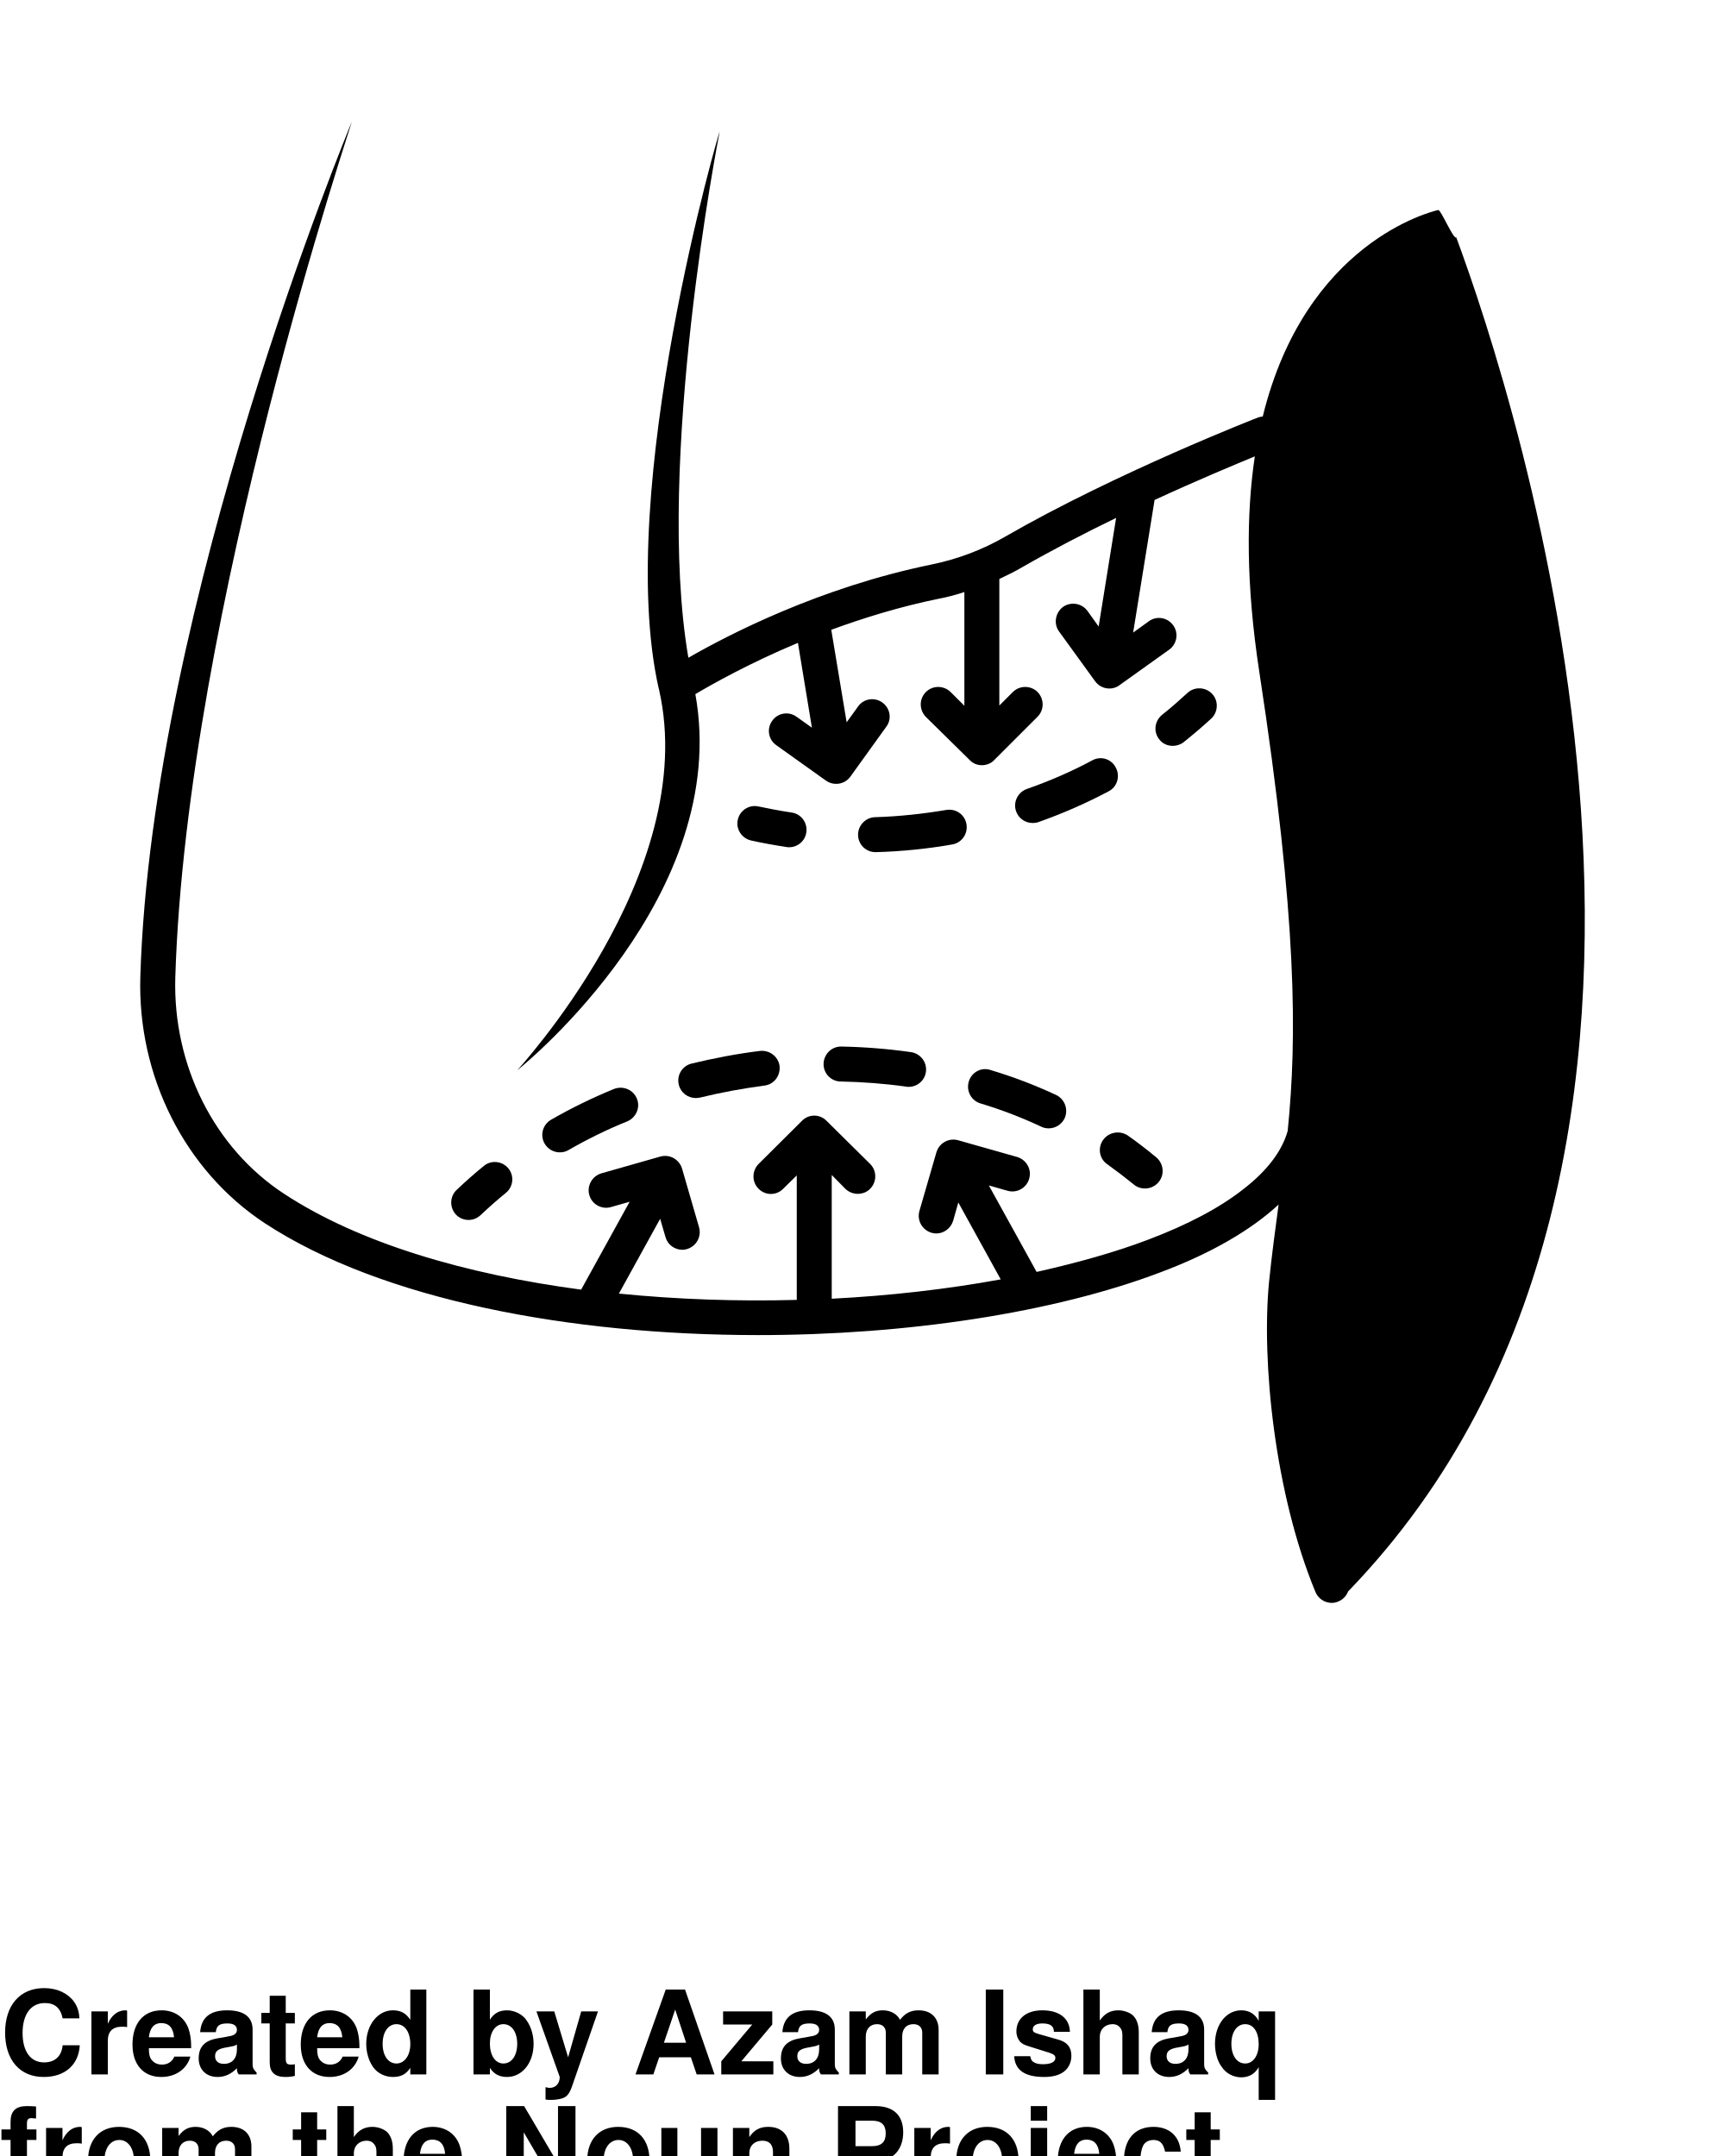
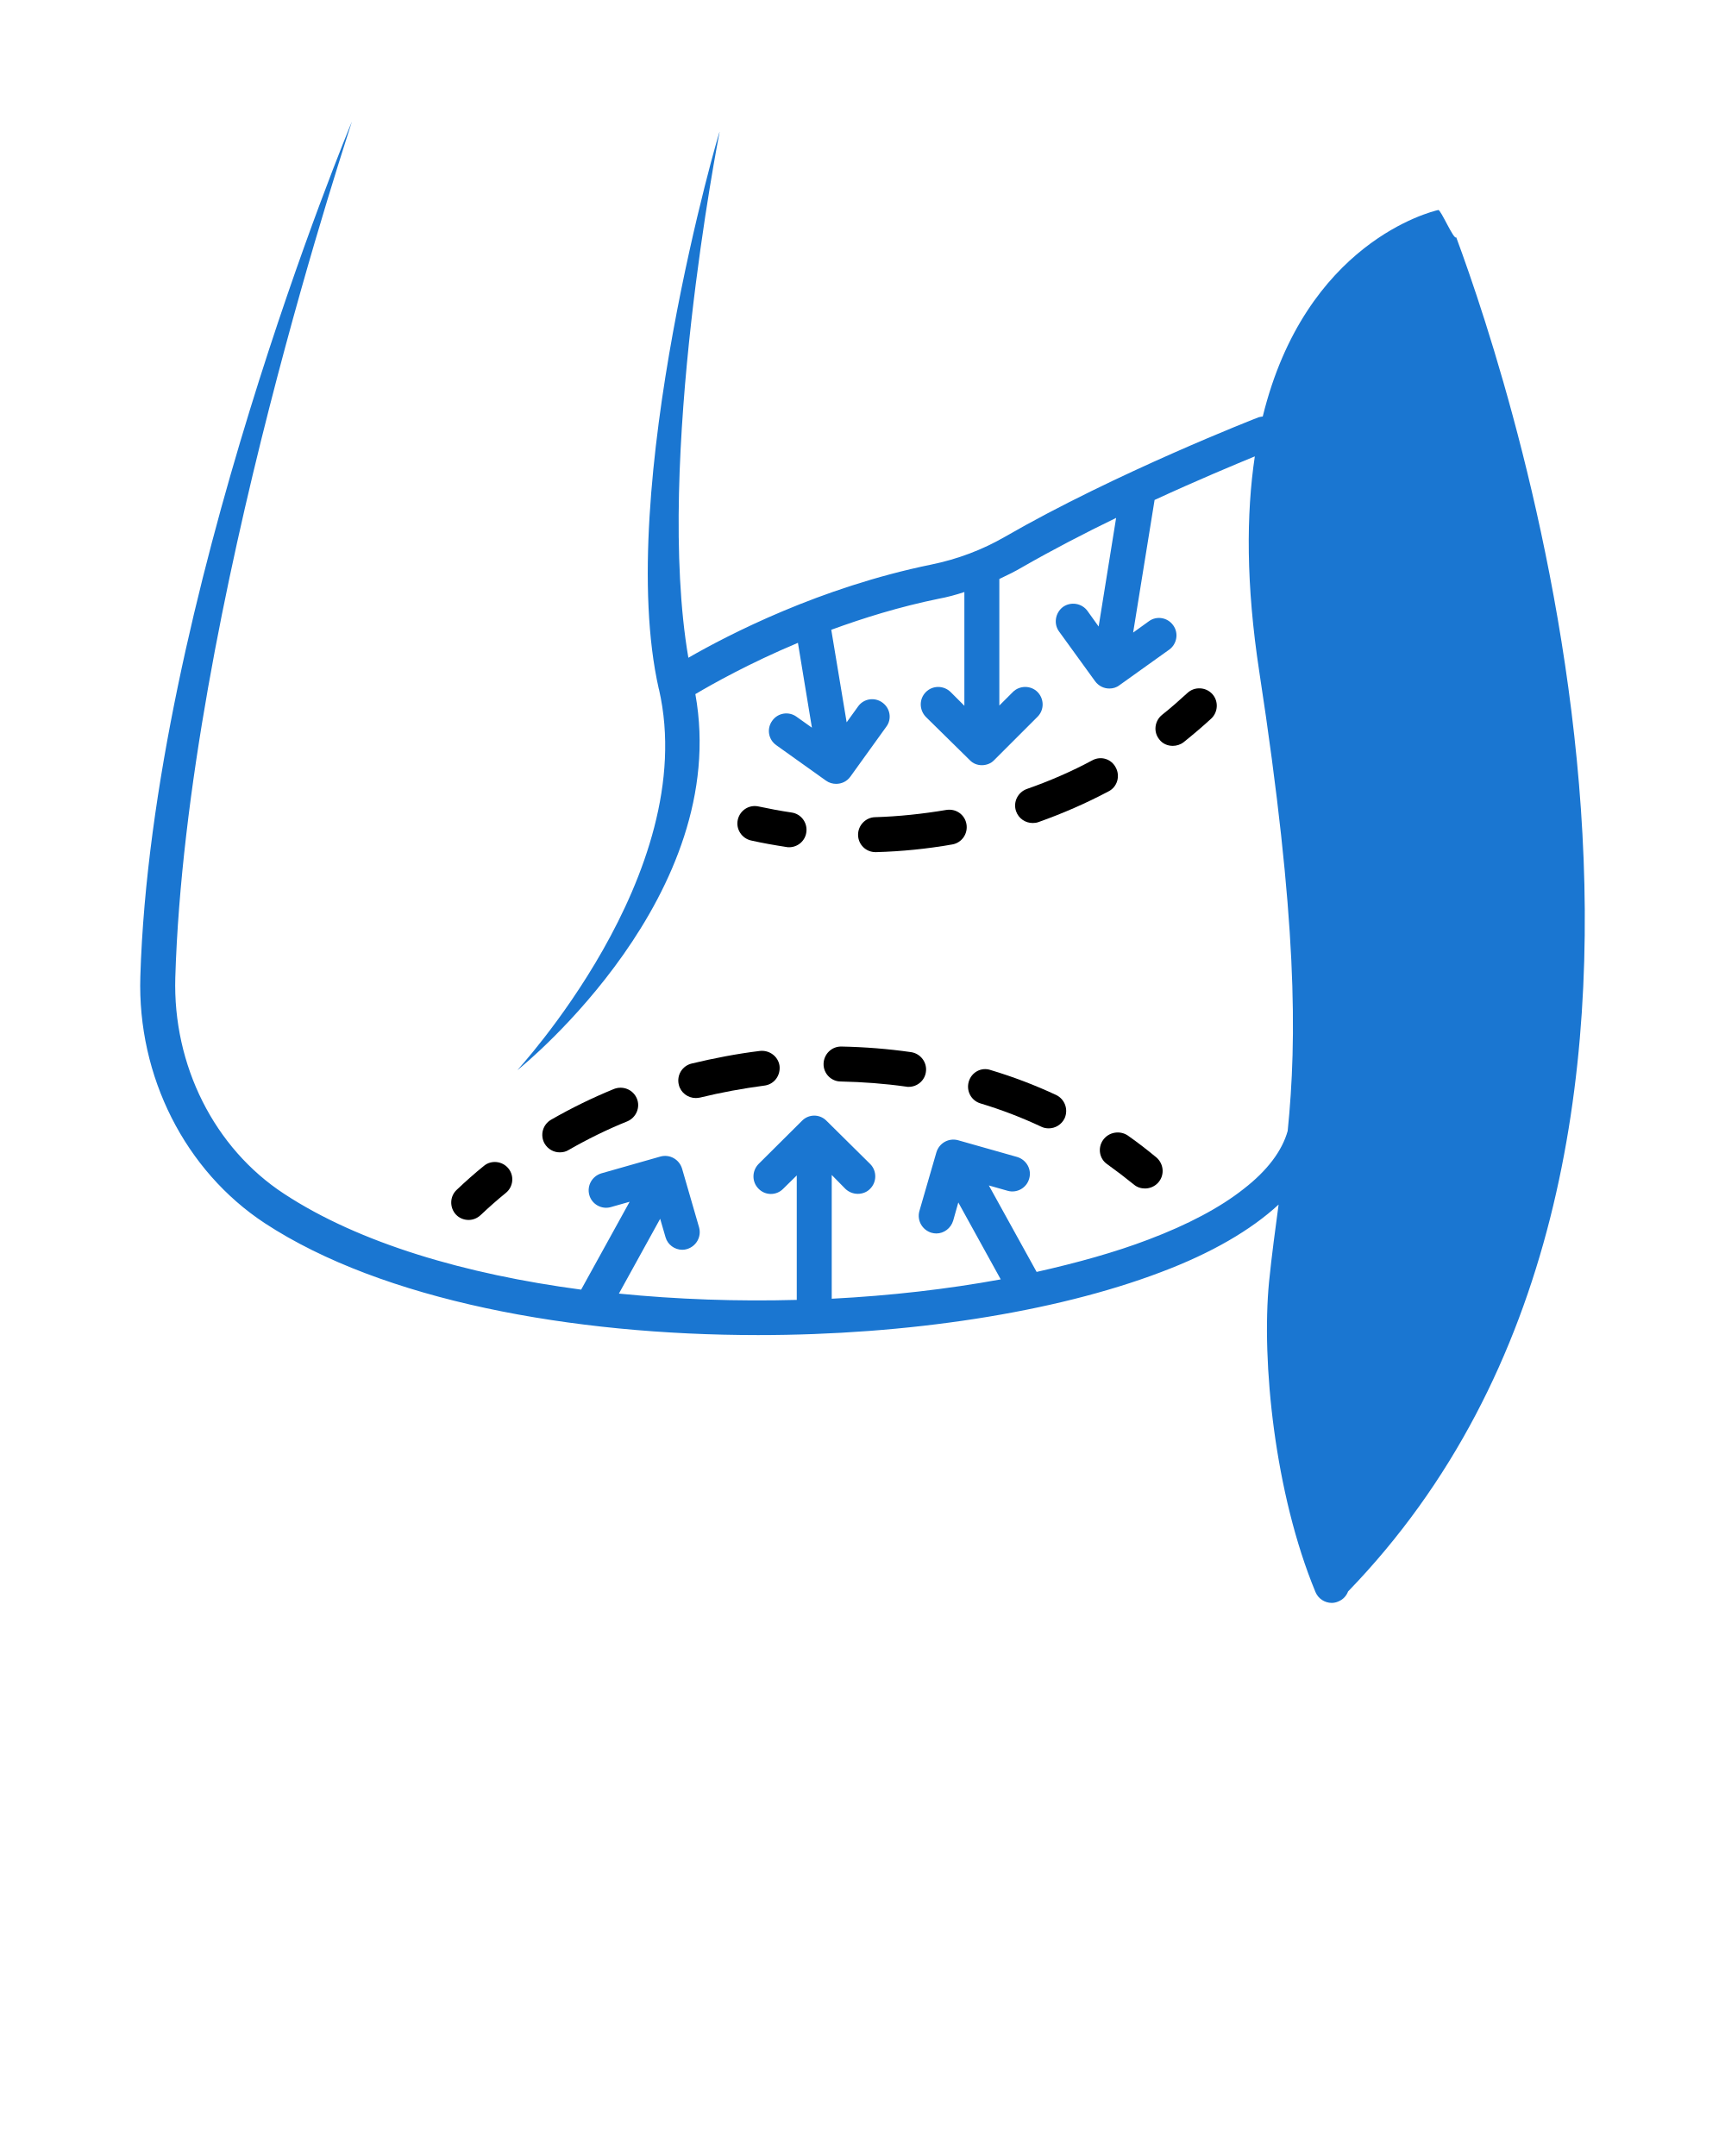
<svg xmlns="http://www.w3.org/2000/svg" version="1.1" x="0px" y="0px" viewBox="0 0 74 92.5" style="enable-background:new 0 0 74 74;" xml:space="preserve">
  <g>
-     <path d="M62.47,10.18c-0.1,0.14-0.66-1.19-0.77-1.17c-0.31,0.07-5.7,1.39-7.53,8.86c-0.05,0.01-0.11,0.01-0.17,0.03   c-0.06,0.02-6.14,2.39-10.89,5.13c-0.97,0.56-2.03,0.96-3.15,1.19c-4.79,0.98-8.71,3.01-10.43,4c-1.44-8.4,1.31-22.41,1.34-22.56   c0.08-0.4-4.54,15.35-2.61,23.89c0.01,0.01,0.01,0.02,0.01,0.03c1.81,7.92-6.2,16.44-6.07,16.33c0.39-0.31,9.18-7.53,7.63-16.13   c0.71-0.42,2.28-1.31,4.4-2.2l0.6,3.64l-0.66-0.47c-0.33-0.24-0.8-0.17-1.04,0.17c-0.25,0.34-0.17,0.81,0.17,1.05l2.13,1.52   c0.14,0.1,0.29,0.14,0.44,0.14c0.23,0,0.46-0.1,0.61-0.31l1.54-2.14c0.25-0.33,0.17-0.8-0.17-1.04c-0.33-0.24-0.8-0.17-1.04,0.17   l-0.49,0.68l-0.66-3.97c1.39-0.51,2.94-0.99,4.6-1.33c0.38-0.07,0.75-0.17,1.11-0.29v4.88l-0.59-0.59c-0.3-0.29-0.77-0.29-1.06,0   c-0.3,0.3-0.29,0.77,0,1.07l1.88,1.85c0.14,0.15,0.33,0.22,0.52,0.22c0.19,0,0.39-0.07,0.53-0.22l1.86-1.86   c0.29-0.29,0.29-0.76,0-1.06c-0.29-0.29-0.77-0.29-1.06,0l-0.58,0.58v-5.43c0.34-0.16,0.67-0.32,0.99-0.51   c1.29-0.74,2.68-1.46,4.02-2.11l-0.75,4.66l-0.48-0.67c-0.24-0.33-0.71-0.41-1.05-0.17c-0.33,0.25-0.41,0.72-0.17,1.05l1.55,2.14   c0.15,0.2,0.37,0.31,0.61,0.31c0.15,0,0.3-0.04,0.43-0.14l2.14-1.53c0.33-0.24,0.41-0.71,0.17-1.04c-0.24-0.34-0.71-0.42-1.04-0.18   l-0.68,0.49l0.92-5.69c1.84-0.85,3.43-1.51,4.3-1.87c-0.37,2.47-0.38,5.5,0.19,9.23c1.64,10.69,1.62,15.74,1.22,19.71   c-0.24,0.86-0.88,1.71-1.89,2.49c-1.01,0.8-2.39,1.53-4.08,2.17c-1.44,0.55-3.07,1-4.8,1.39l-2.05-3.71l0.81,0.23   c0.39,0.11,0.81-0.12,0.92-0.52c0.12-0.4-0.12-0.81-0.51-0.93l-2.54-0.72c-0.4-0.11-0.81,0.12-0.93,0.52l-0.73,2.52   c-0.11,0.4,0.12,0.81,0.52,0.93c0.07,0.02,0.14,0.03,0.21,0.03c0.32,0,0.62-0.22,0.72-0.55l0.22-0.78l1.82,3.3   c-2.29,0.42-4.74,0.7-7.25,0.83v-5.31l0.59,0.6c0.15,0.14,0.34,0.21,0.53,0.21s0.39-0.07,0.53-0.22c0.29-0.29,0.29-0.77,0-1.06   l-1.88-1.86c-0.29-0.29-0.76-0.29-1.05,0.01l-1.86,1.85c-0.29,0.3-0.29,0.77,0,1.06c0.29,0.3,0.77,0.3,1.06,0l0.58-0.57v5.34   c-2.55,0.07-5.12-0.02-7.63-0.27l1.77-3.21l0.23,0.79c0.09,0.32,0.39,0.54,0.72,0.54c0.06,0,0.14-0.01,0.2-0.03   c0.4-0.12,0.63-0.53,0.52-0.93l-0.73-2.52c-0.12-0.4-0.53-0.63-0.93-0.52l-2.53,0.72c-0.4,0.12-0.63,0.53-0.52,0.93   c0.11,0.4,0.53,0.63,0.92,0.52l0.81-0.23l-2.08,3.77c-4.96-0.66-9.51-1.99-12.74-4.11c-3-1.96-4.78-5.52-4.67-9.28   C8,26.17,15.25,4.84,15.09,5.23c-0.08,0.2-8.58,20.62-9.07,36.67c-0.13,4.28,1.92,8.33,5.34,10.58c5.05,3.31,13.17,4.8,21.16,4.8   c6.39,0,12.7-0.96,17.28-2.7c2.18-0.82,3.87-1.81,5.05-2.9c-0.14,1.06-0.29,2.13-0.41,3.32c-0.33,3.41,0.24,9.07,1.99,13.3   c0.12,0.29,0.4,0.47,0.7,0.47c0.09,0,0.19-0.02,0.28-0.06c0.2-0.08,0.35-0.24,0.42-0.43C75.84,49.66,64.91,16.76,62.47,10.18z" />
+     <path fill="#1a76d1" d="M62.47,10.18c-0.1,0.14-0.66-1.19-0.77-1.17c-0.31,0.07-5.7,1.39-7.53,8.86c-0.05,0.01-0.11,0.01-0.17,0.03   c-0.06,0.02-6.14,2.39-10.89,5.13c-0.97,0.56-2.03,0.96-3.15,1.19c-4.79,0.98-8.71,3.01-10.43,4c-1.44-8.4,1.31-22.41,1.34-22.56   c0.08-0.4-4.54,15.35-2.61,23.89c0.01,0.01,0.01,0.02,0.01,0.03c1.81,7.92-6.2,16.44-6.07,16.33c0.39-0.31,9.18-7.53,7.63-16.13   c0.71-0.42,2.28-1.31,4.4-2.2l0.6,3.64l-0.66-0.47c-0.33-0.24-0.8-0.17-1.04,0.17c-0.25,0.34-0.17,0.81,0.17,1.05l2.13,1.52   c0.14,0.1,0.29,0.14,0.44,0.14c0.23,0,0.46-0.1,0.61-0.31l1.54-2.14c0.25-0.33,0.17-0.8-0.17-1.04c-0.33-0.24-0.8-0.17-1.04,0.17   l-0.49,0.68l-0.66-3.97c1.39-0.51,2.94-0.99,4.6-1.33c0.38-0.07,0.75-0.17,1.11-0.29v4.88l-0.59-0.59c-0.3-0.29-0.77-0.29-1.06,0   c-0.3,0.3-0.29,0.77,0,1.07l1.88,1.85c0.14,0.15,0.33,0.22,0.52,0.22c0.19,0,0.39-0.07,0.53-0.22l1.86-1.86   c0.29-0.29,0.29-0.76,0-1.06c-0.29-0.29-0.77-0.29-1.06,0l-0.58,0.58v-5.43c0.34-0.16,0.67-0.32,0.99-0.51   c1.29-0.74,2.68-1.46,4.02-2.11l-0.75,4.66l-0.48-0.67c-0.24-0.33-0.71-0.41-1.05-0.17c-0.33,0.25-0.41,0.72-0.17,1.05l1.55,2.14   c0.15,0.2,0.37,0.31,0.61,0.31c0.15,0,0.3-0.04,0.43-0.14l2.14-1.53c0.33-0.24,0.41-0.71,0.17-1.04c-0.24-0.34-0.71-0.42-1.04-0.18   l-0.68,0.49l0.92-5.69c1.84-0.85,3.43-1.51,4.3-1.87c-0.37,2.47-0.38,5.5,0.19,9.23c1.64,10.69,1.62,15.74,1.22,19.71   c-0.24,0.86-0.88,1.71-1.89,2.49c-1.01,0.8-2.39,1.53-4.08,2.17c-1.44,0.55-3.07,1-4.8,1.39l-2.05-3.71l0.81,0.23   c0.39,0.11,0.81-0.12,0.92-0.52c0.12-0.4-0.12-0.81-0.51-0.93l-2.54-0.72c-0.4-0.11-0.81,0.12-0.93,0.52l-0.73,2.52   c-0.11,0.4,0.12,0.81,0.52,0.93c0.07,0.02,0.14,0.03,0.21,0.03c0.32,0,0.62-0.22,0.72-0.55l0.22-0.78l1.82,3.3   c-2.29,0.42-4.74,0.7-7.25,0.83v-5.31l0.59,0.6c0.15,0.14,0.34,0.21,0.53,0.21s0.39-0.07,0.53-0.22c0.29-0.29,0.29-0.77,0-1.06   l-1.88-1.86c-0.29-0.29-0.76-0.29-1.05,0.01l-1.86,1.85c-0.29,0.3-0.29,0.77,0,1.06c0.29,0.3,0.77,0.3,1.06,0l0.58-0.57v5.34   c-2.55,0.07-5.12-0.02-7.63-0.27l1.77-3.21l0.23,0.79c0.09,0.32,0.39,0.54,0.72,0.54c0.06,0,0.14-0.01,0.2-0.03   c0.4-0.12,0.63-0.53,0.52-0.93l-0.73-2.52c-0.12-0.4-0.53-0.63-0.93-0.52l-2.53,0.72c-0.4,0.12-0.63,0.53-0.52,0.93   c0.11,0.4,0.53,0.63,0.92,0.52l0.81-0.23l-2.08,3.77c-4.96-0.66-9.51-1.99-12.74-4.11c-3-1.96-4.78-5.52-4.67-9.28   C8,26.17,15.25,4.84,15.09,5.23c-0.08,0.2-8.58,20.62-9.07,36.67c-0.13,4.28,1.92,8.33,5.34,10.58c5.05,3.31,13.17,4.8,21.16,4.8   c6.39,0,12.7-0.96,17.28-2.7c2.18-0.82,3.87-1.81,5.05-2.9c-0.14,1.06-0.29,2.13-0.41,3.32c-0.33,3.41,0.24,9.07,1.99,13.3   c0.12,0.29,0.4,0.47,0.7,0.47c0.09,0,0.19-0.02,0.28-0.06c0.2-0.08,0.35-0.24,0.42-0.43C75.84,49.66,64.91,16.76,62.47,10.18z" />
    <path d="M50.31,32c0.16,0,0.33-0.05,0.47-0.16c0.41-0.33,0.8-0.66,1.18-1.01c0.3-0.28,0.32-0.76,0.04-1.06   c-0.28-0.3-0.76-0.32-1.06-0.04c-0.35,0.32-0.71,0.64-1.09,0.94c-0.32,0.26-0.38,0.73-0.12,1.05C49.87,31.91,50.09,32,50.31,32z" />
    <path d="M46.86,32.62c-0.89,0.48-1.84,0.89-2.81,1.23c-0.39,0.14-0.6,0.57-0.46,0.96c0.11,0.31,0.4,0.5,0.71,0.5   c0.08,0,0.17-0.01,0.25-0.04c1.04-0.37,2.05-0.81,3.01-1.32c0.37-0.19,0.5-0.65,0.31-1.01C47.68,32.56,47.23,32.42,46.86,32.62z" />
    <path d="M37.58,36.56c1.09-0.03,2.19-0.14,3.27-0.33c0.41-0.07,0.68-0.46,0.61-0.87c-0.07-0.41-0.45-0.68-0.87-0.61   c-1.01,0.17-2.04,0.28-3.05,0.31c-0.41,0.01-0.74,0.36-0.73,0.77c0.01,0.41,0.34,0.73,0.75,0.73   C37.57,36.56,37.57,36.56,37.58,36.56z" />
    <path d="M33.74,36.34c0.04,0.01,0.07,0.01,0.11,0.01c0.37,0,0.69-0.27,0.74-0.64c0.06-0.41-0.22-0.79-0.63-0.85   c-0.48-0.07-0.95-0.16-1.42-0.26c-0.41-0.09-0.8,0.17-0.89,0.57c-0.09,0.4,0.17,0.8,0.57,0.89C32.71,36.17,33.22,36.26,33.74,36.34   z" />
    <path d="M20.1,52.34c0.19,0,0.37-0.07,0.52-0.21c0.35-0.33,0.71-0.65,1.08-0.95c0.32-0.26,0.37-0.73,0.11-1.05   c-0.26-0.32-0.74-0.37-1.05-0.11c-0.41,0.33-0.79,0.67-1.17,1.03c-0.3,0.28-0.31,0.76-0.03,1.06C19.7,52.26,19.9,52.34,20.1,52.34z   " />
    <path d="M29.12,46.54c0.08,0.34,0.39,0.57,0.73,0.57c0.06,0,0.12-0.01,0.18-0.02c0.9-0.22,1.82-0.39,2.8-0.52   c0.4-0.07,0.66-0.44,0.61-0.85c-0.06-0.4-0.44-0.68-0.85-0.63c-0.98,0.12-1.96,0.31-2.92,0.54C29.26,45.73,29.02,46.14,29.12,46.54   z" />
    <path d="M24.39,49.34c0.8-0.46,1.65-0.88,2.52-1.23c0.38-0.16,0.57-0.6,0.41-0.98c-0.16-0.38-0.59-0.56-0.98-0.41   c-0.93,0.38-1.83,0.82-2.7,1.32c-0.36,0.21-0.48,0.66-0.28,1.02c0.14,0.24,0.39,0.38,0.65,0.38   C24.15,49.44,24.28,49.41,24.39,49.34z" />
    <path d="M41.56,46.4c-0.12,0.4,0.1,0.82,0.5,0.94c0.9,0.27,1.78,0.61,2.61,1c0.1,0.05,0.21,0.07,0.32,0.07   c0.28,0,0.55-0.16,0.68-0.43c0.17-0.38,0.01-0.82-0.36-1c-0.9-0.42-1.84-0.78-2.81-1.07C42.1,45.77,41.68,46,41.56,46.4z" />
    <path d="M36.08,44.9c-0.41,0-0.74,0.33-0.75,0.74c-0.01,0.41,0.32,0.76,0.74,0.76c0.94,0.02,1.88,0.09,2.8,0.22   c0.04,0.01,0.07,0.01,0.11,0.01c0.37,0,0.69-0.27,0.74-0.64c0.06-0.41-0.23-0.79-0.64-0.85C38.1,45,37.1,44.92,36.09,44.9   C36.09,44.9,36.08,44.9,36.08,44.9z" />
    <path d="M47.32,48.91c-0.24,0.34-0.16,0.81,0.18,1.04c0.39,0.28,0.77,0.57,1.14,0.87c0.14,0.12,0.31,0.17,0.48,0.17   c0.21,0,0.43-0.09,0.58-0.27c0.27-0.32,0.22-0.79-0.09-1.06c-0.4-0.33-0.81-0.65-1.24-0.95C48.03,48.49,47.56,48.57,47.32,48.91z" />
  </g>
-   <text x="0" y="89" fill="#000000" font-size="5px" font-weight="bold" font-family="'Helvetica Neue', Helvetica, Arial-Unicode, Arial, Sans-serif">Created by Azam Ishaq</text>
-   <text x="0" y="94" fill="#000000" font-size="5px" font-weight="bold" font-family="'Helvetica Neue', Helvetica, Arial-Unicode, Arial, Sans-serif">from the Noun Project</text>
</svg>
